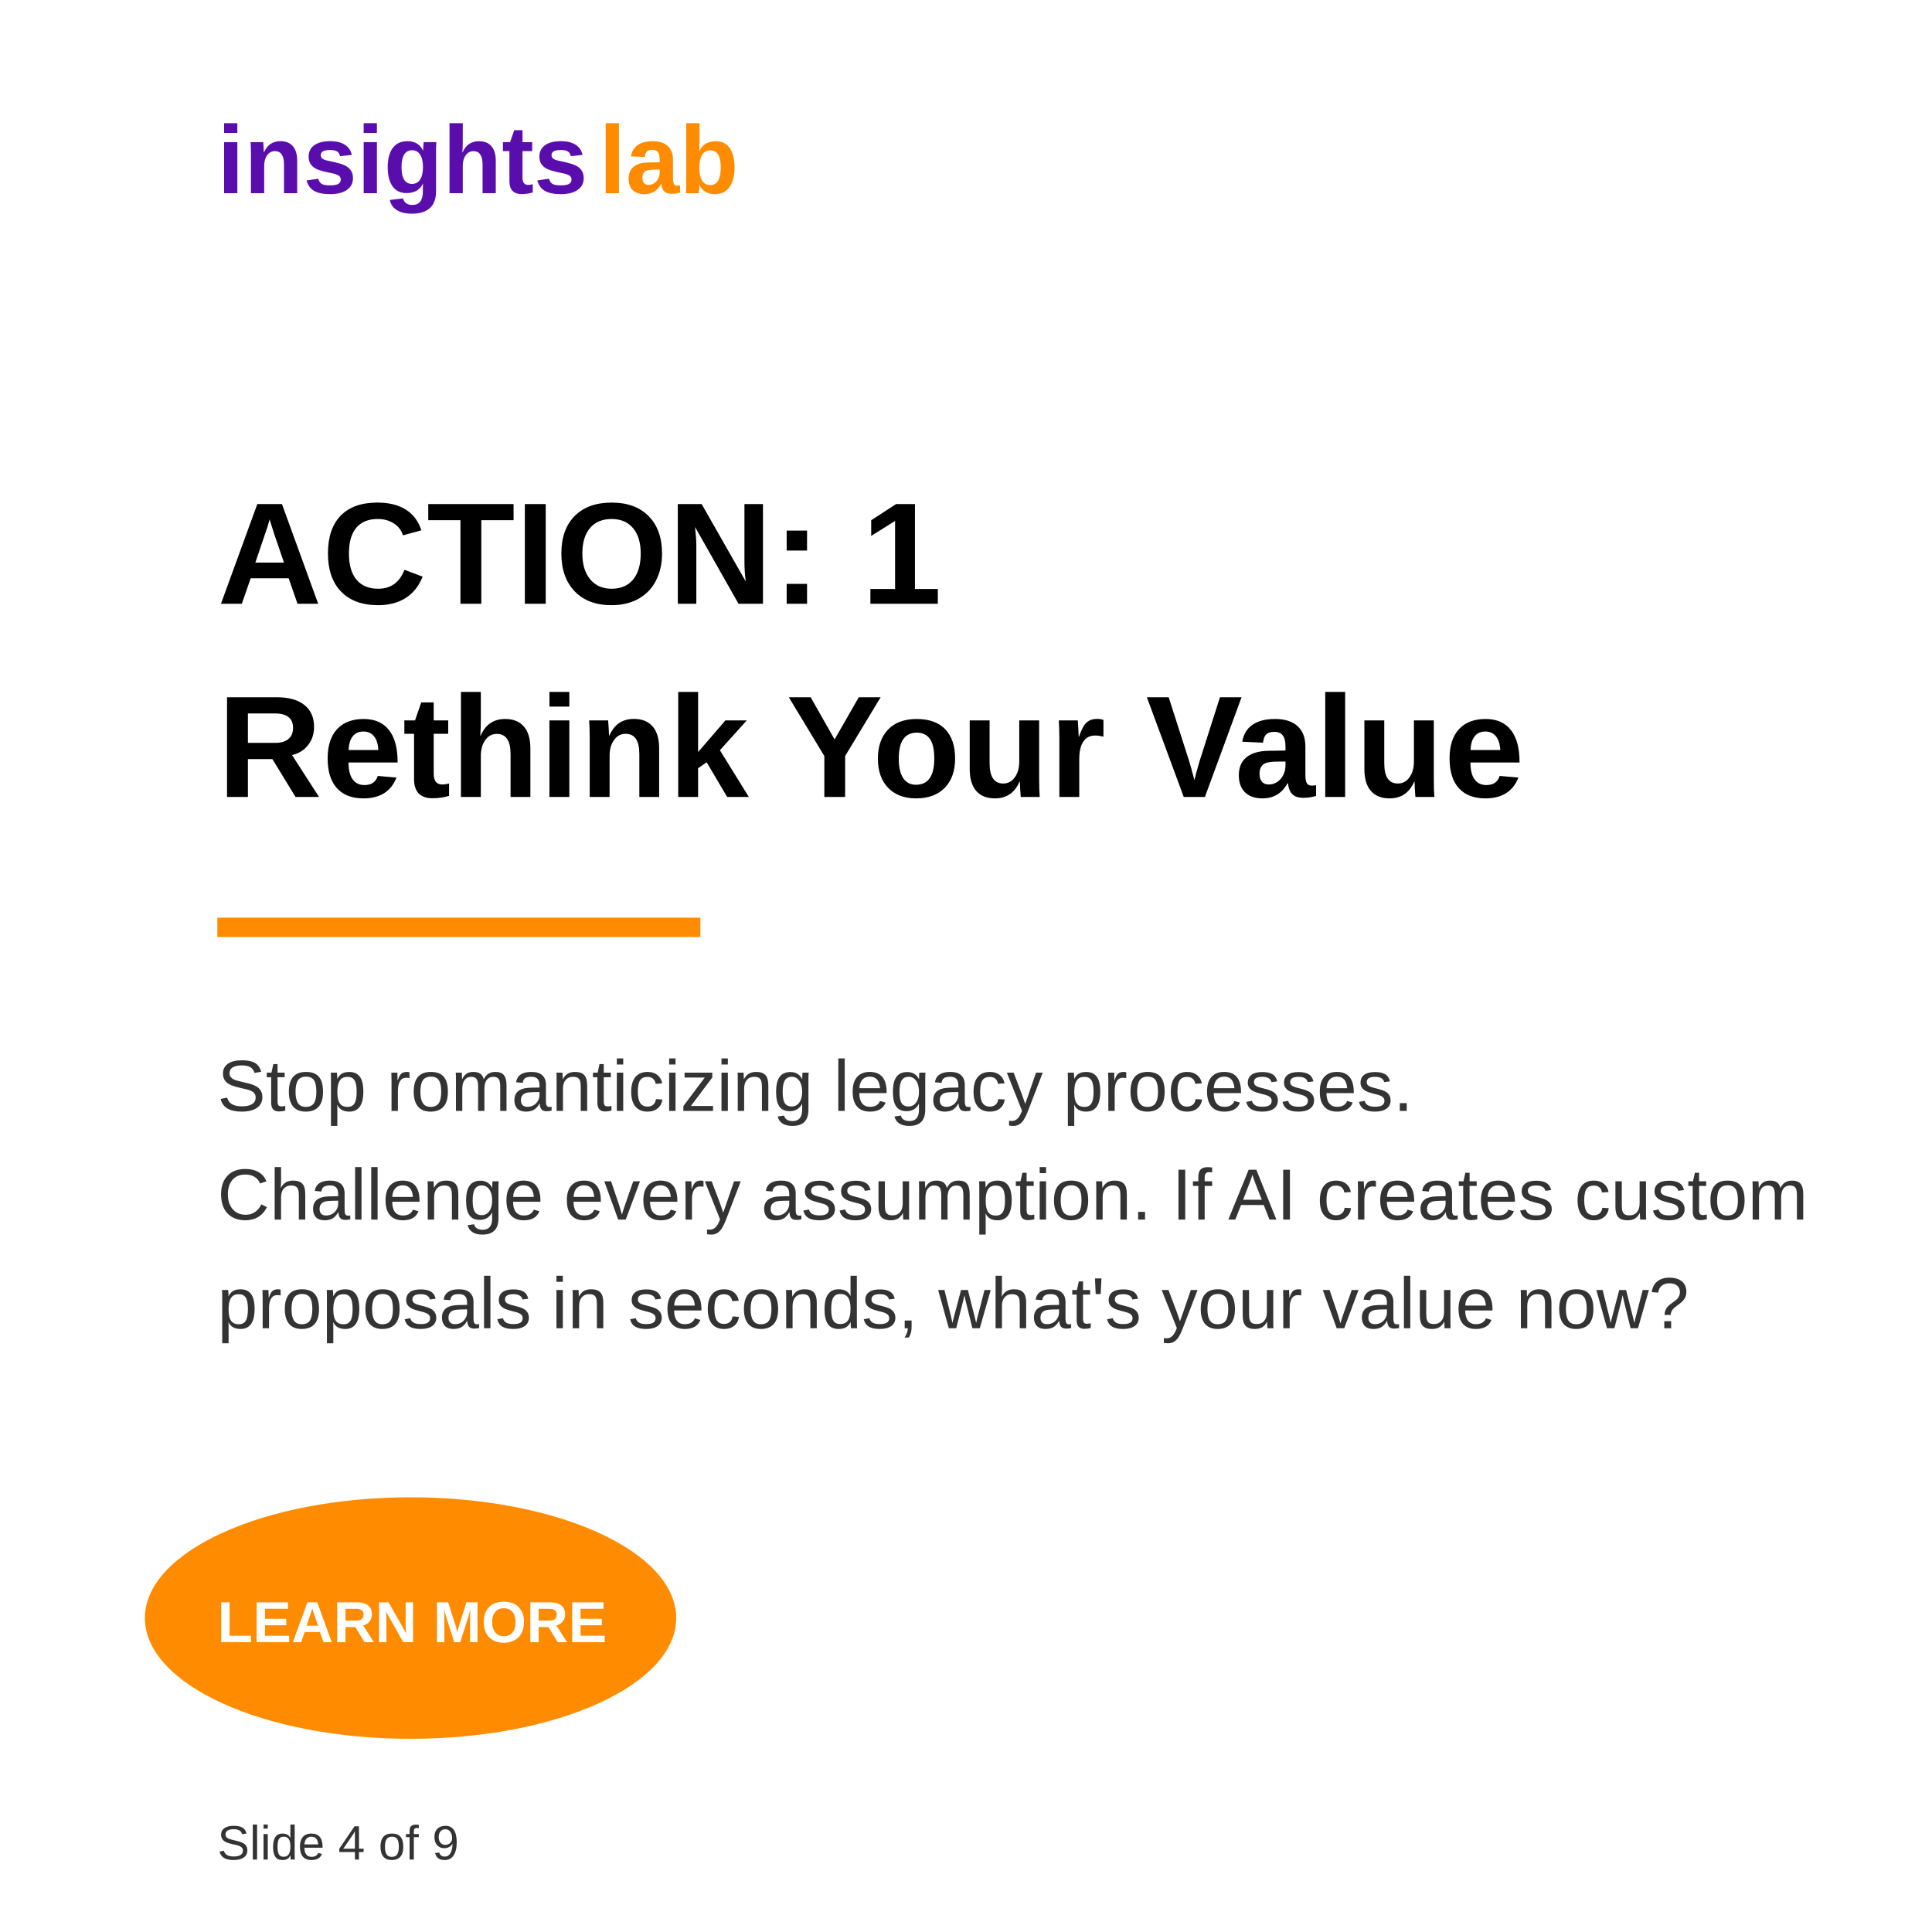
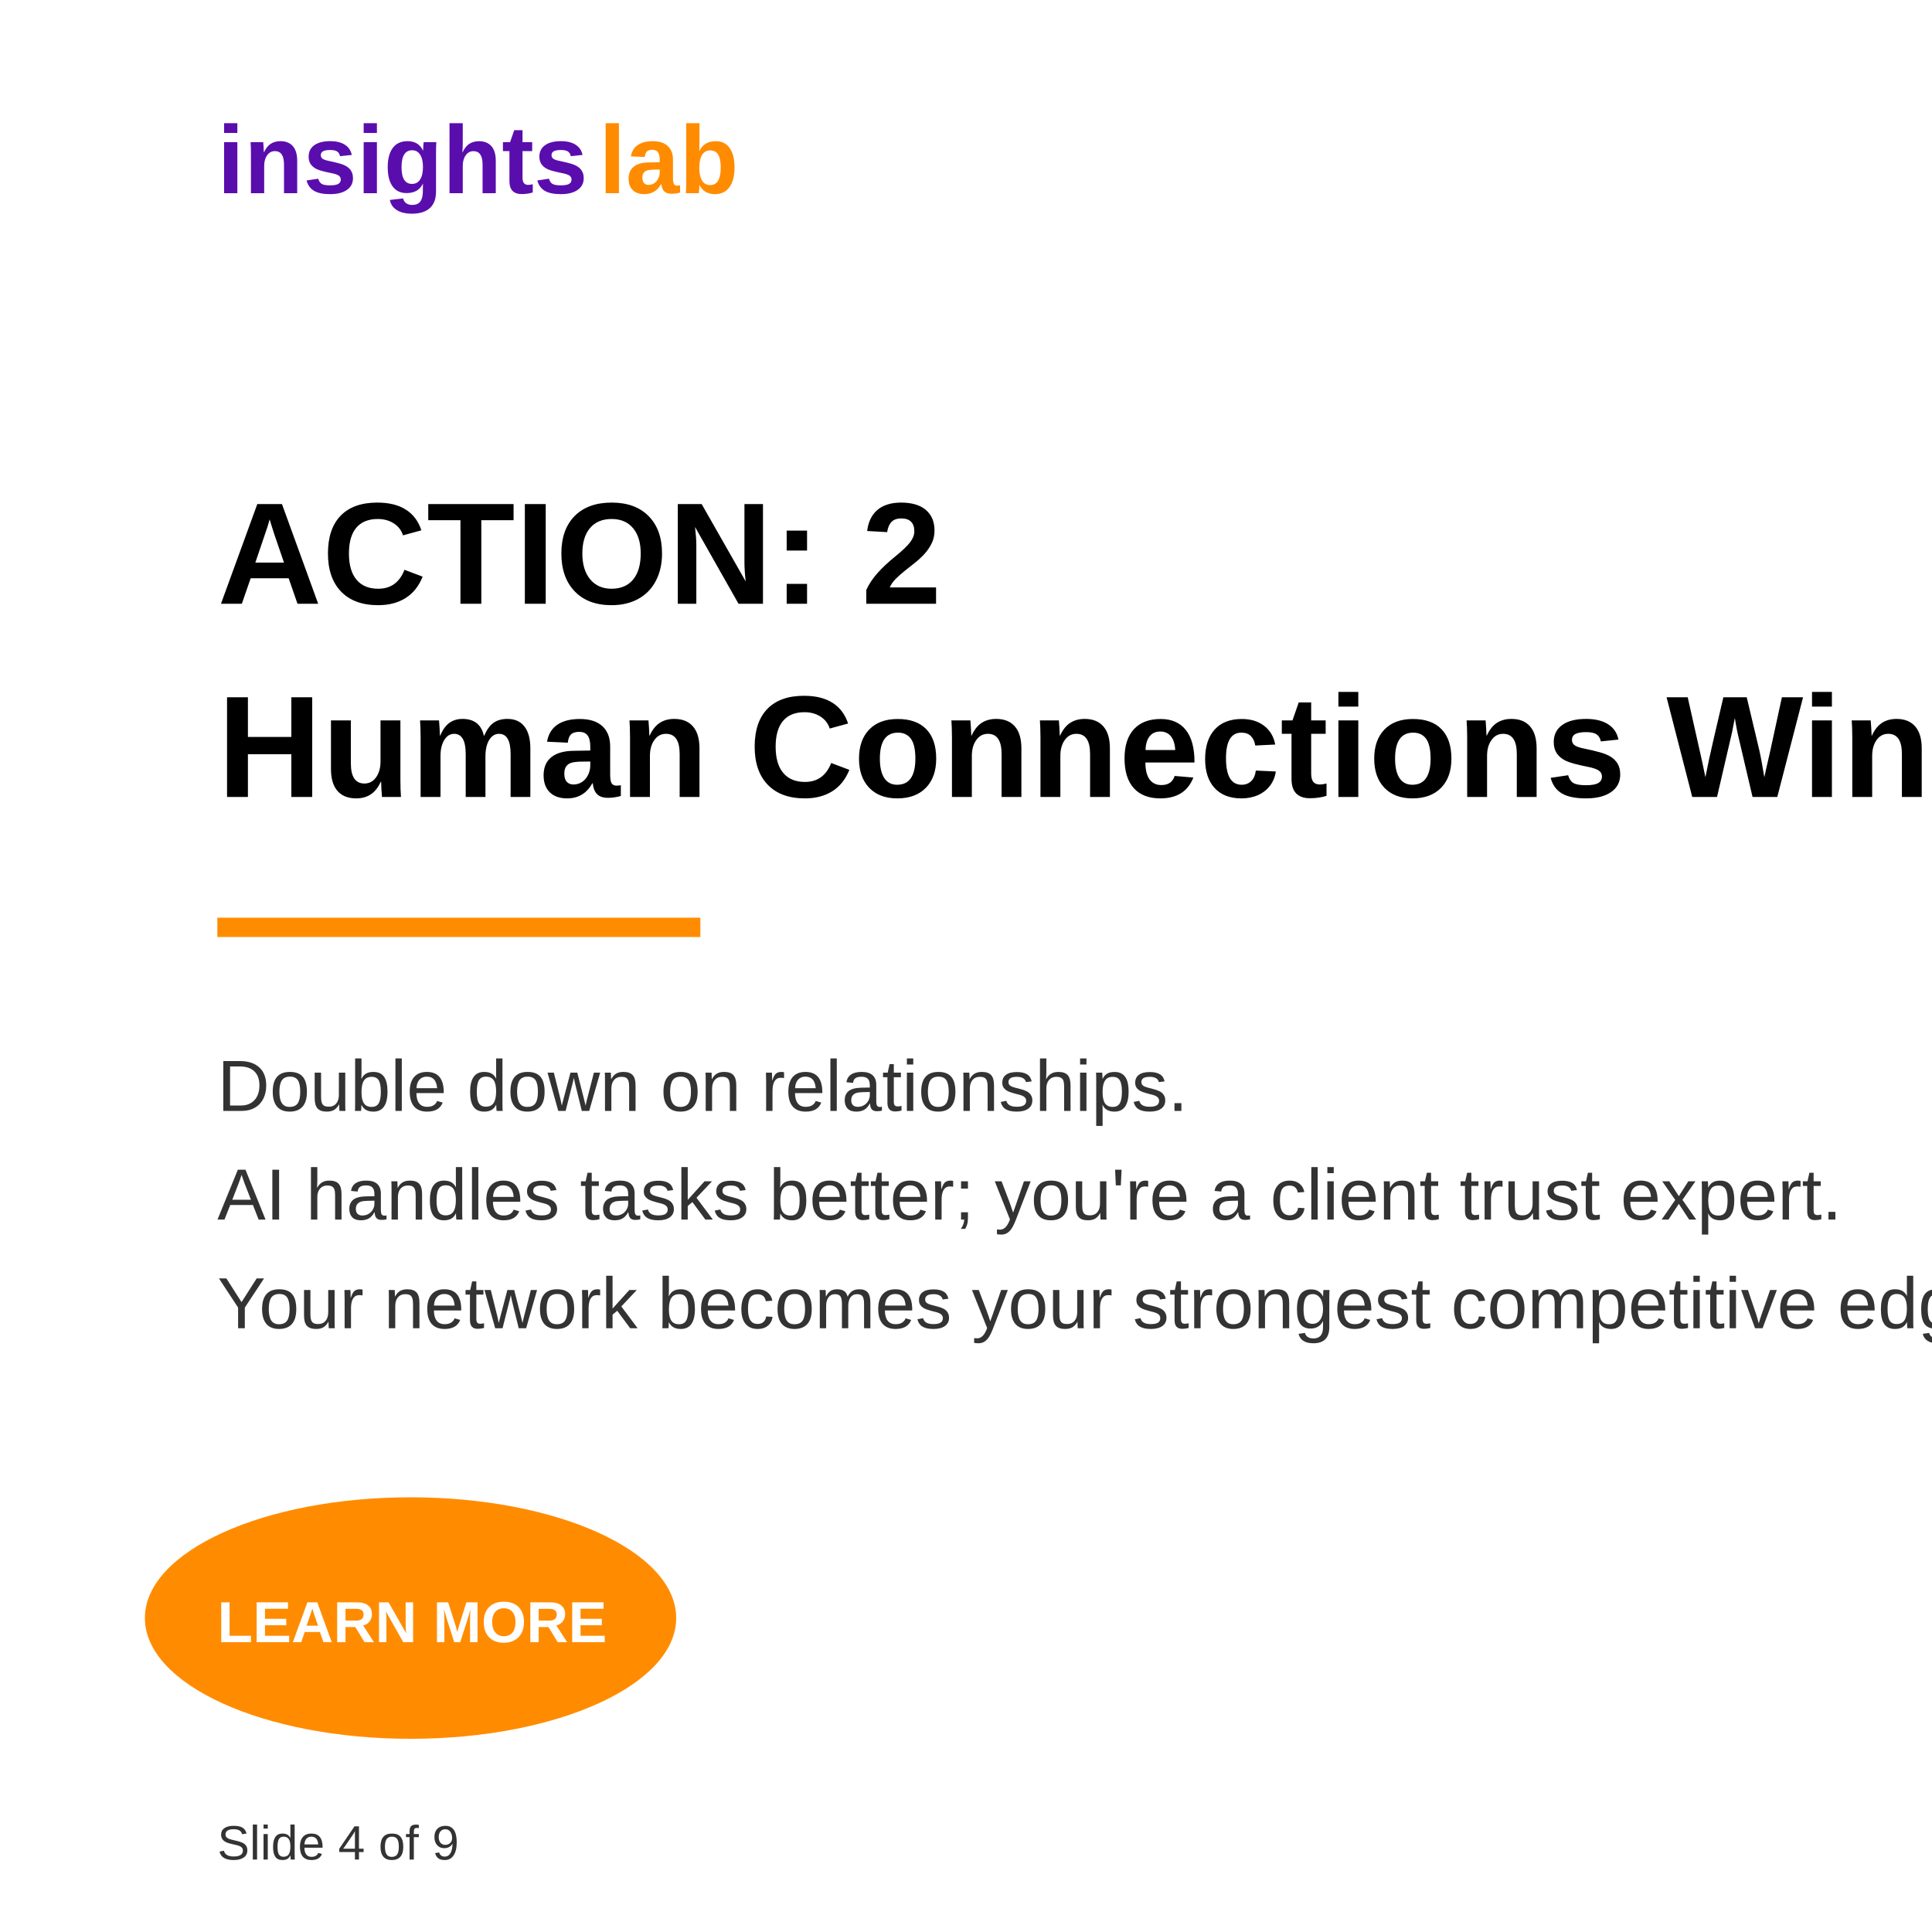
<svg xmlns="http://www.w3.org/2000/svg" width="800" height="800" viewBox="0 0 800 800">
  <rect width="800" height="800" fill="#ffffff" />
  <text x="90" y="80" font-family="Arial, sans-serif" font-weight="bold" font-size="40" fill="#5a0dad">insights</text>
  <text x="248" y="80" font-family="Arial, sans-serif" font-weight="bold" font-size="40" fill="#ff8c00">lab</text>
-   <text x="90" y="250" font-family="Arial, sans-serif" font-weight="bold" font-size="60" fill="#000000">ACTION: 1</text>
-   <text x="90" y="330" font-family="Arial, sans-serif" font-weight="bold" font-size="60" fill="#000000">Rethink Your Value</text>
+   <text x="90" y="250" font-family="Arial, sans-serif" font-weight="bold" font-size="60" fill="#000000">ACTION: 2</text>
+   <text x="90" y="330" font-family="Arial, sans-serif" font-weight="bold" font-size="60" fill="#000000">Human Connections Win</text>
  <rect x="90" y="380" width="200" height="8" fill="#ff8c00" />
-   <text x="90" y="460" font-family="Arial, sans-serif" font-size="30" fill="#333333">Stop romanticizing legacy processes.</text>
-   <text x="90" y="505" font-family="Arial, sans-serif" font-size="30" fill="#333333">Challenge every assumption. If AI creates custom</text>
-   <text x="90" y="550" font-family="Arial, sans-serif" font-size="30" fill="#333333">proposals in seconds, what's your value now?</text>
+   <text x="90" y="460" font-family="Arial, sans-serif" font-size="30" fill="#333333">Double down on relationships.</text>
+   <text x="90" y="505" font-family="Arial, sans-serif" font-size="30" fill="#333333">AI handles tasks better; you're a client trust expert.</text>
+   <text x="90" y="550" font-family="Arial, sans-serif" font-size="30" fill="#333333">Your network becomes your strongest competitive edge.</text>
  <ellipse cx="170" cy="670" rx="110" ry="50" fill="#ff8c00" />
  <text x="90" y="680" font-family="Arial, sans-serif" font-weight="bold" font-size="24" fill="white">LEARN MORE</text>
  <text x="90" y="770" font-family="Arial, sans-serif" font-size="20" fill="#333333">Slide 4 of 9</text>
</svg>
